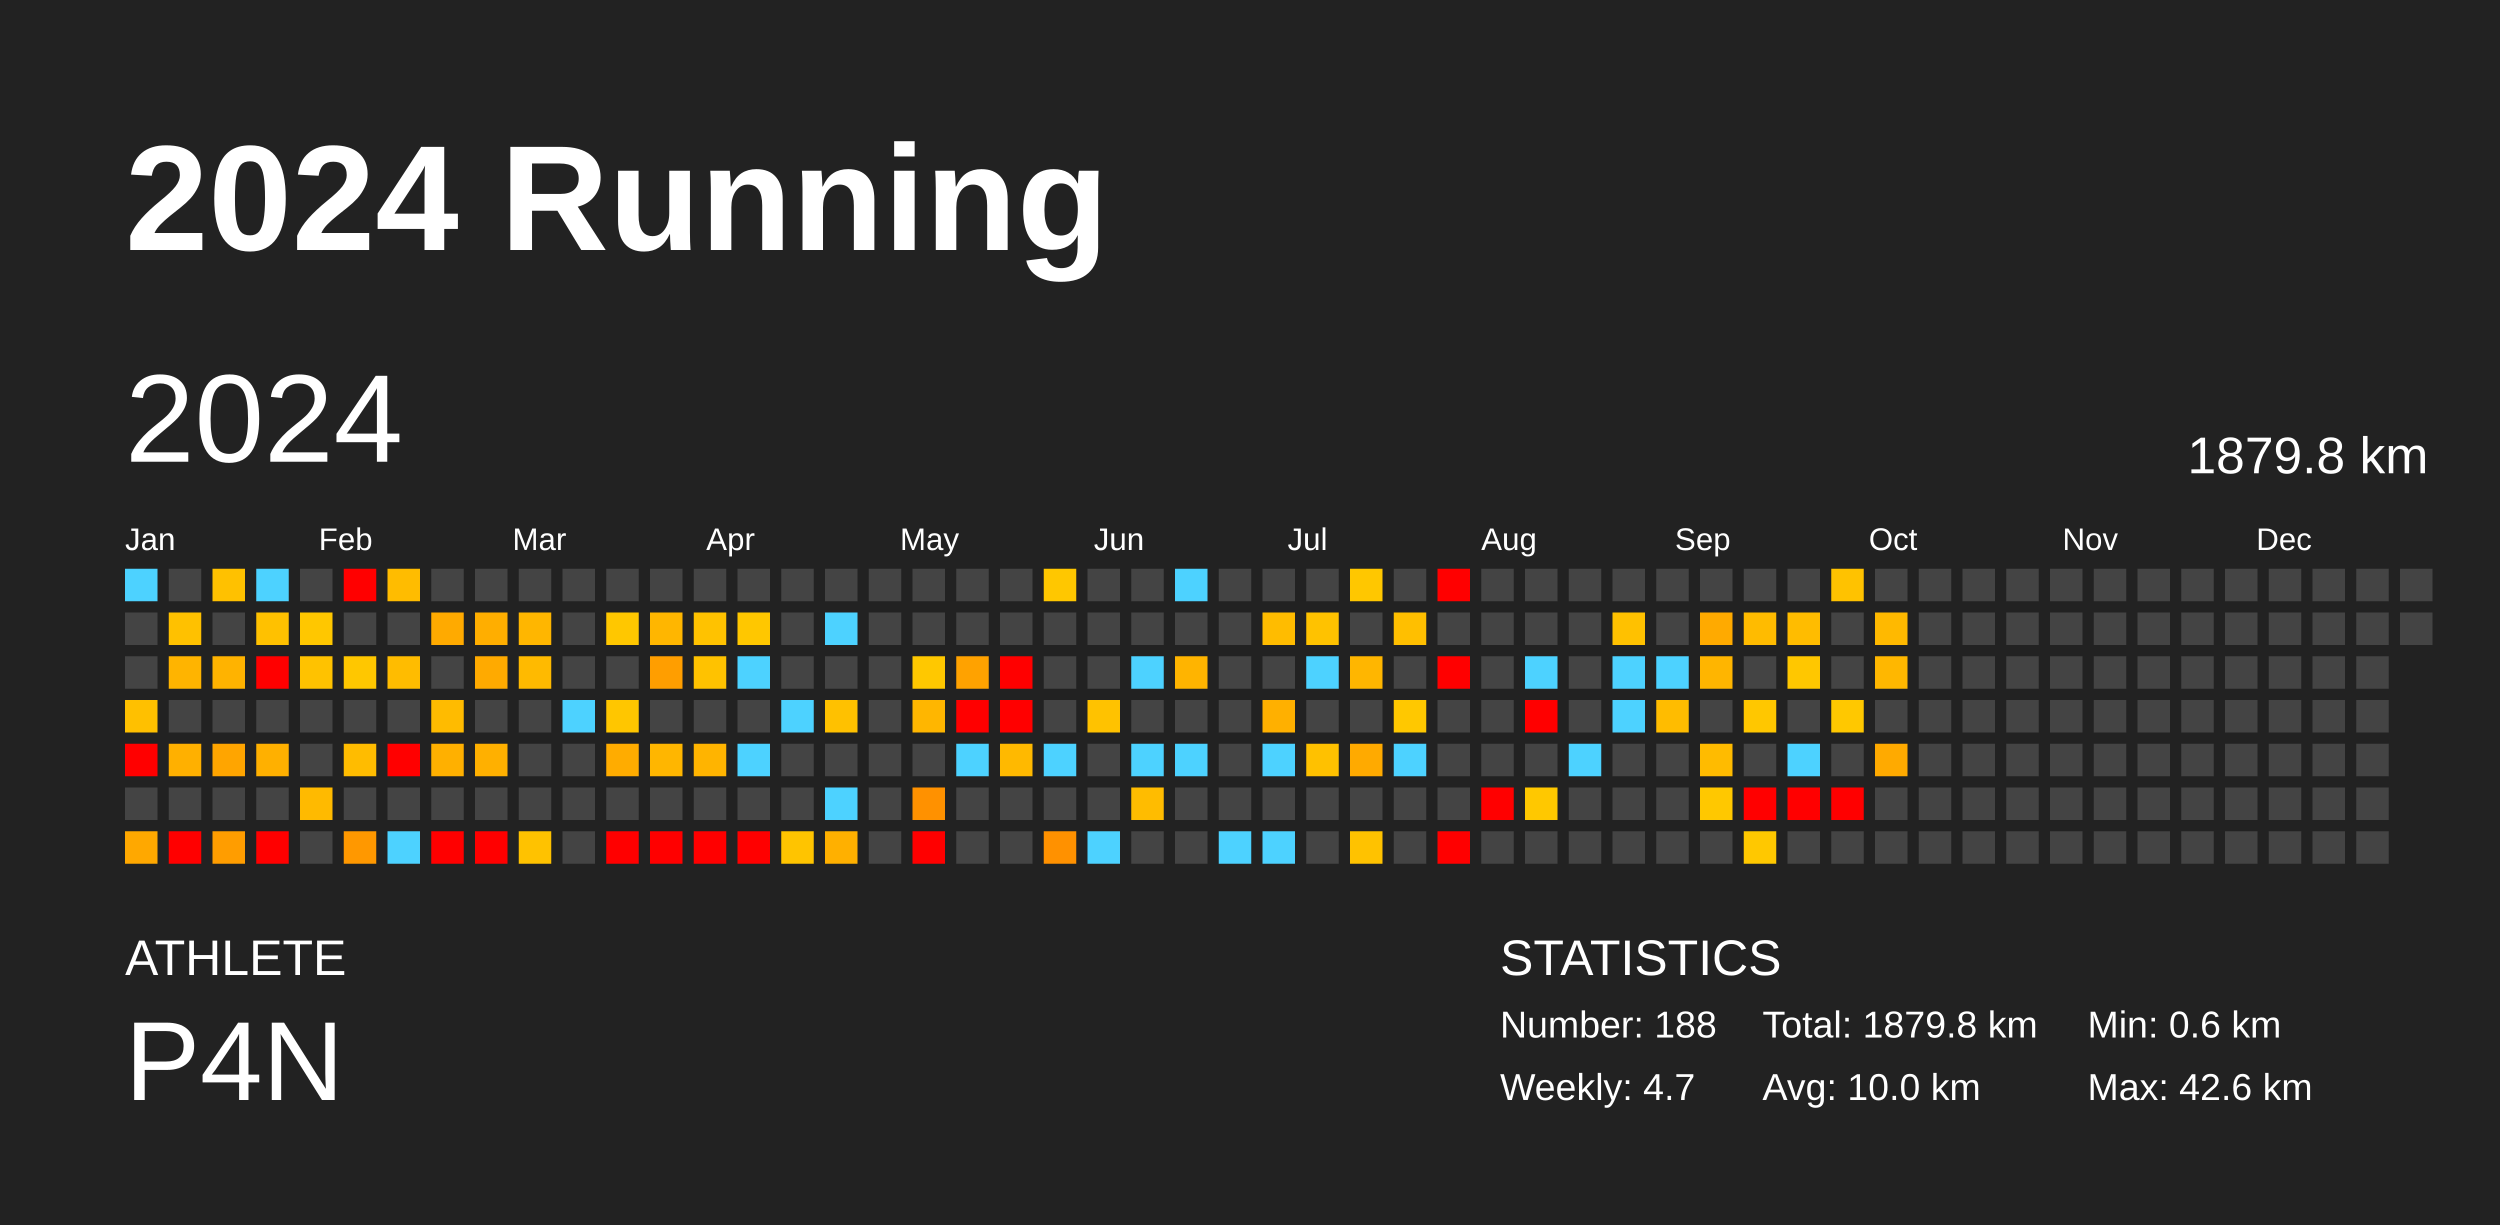
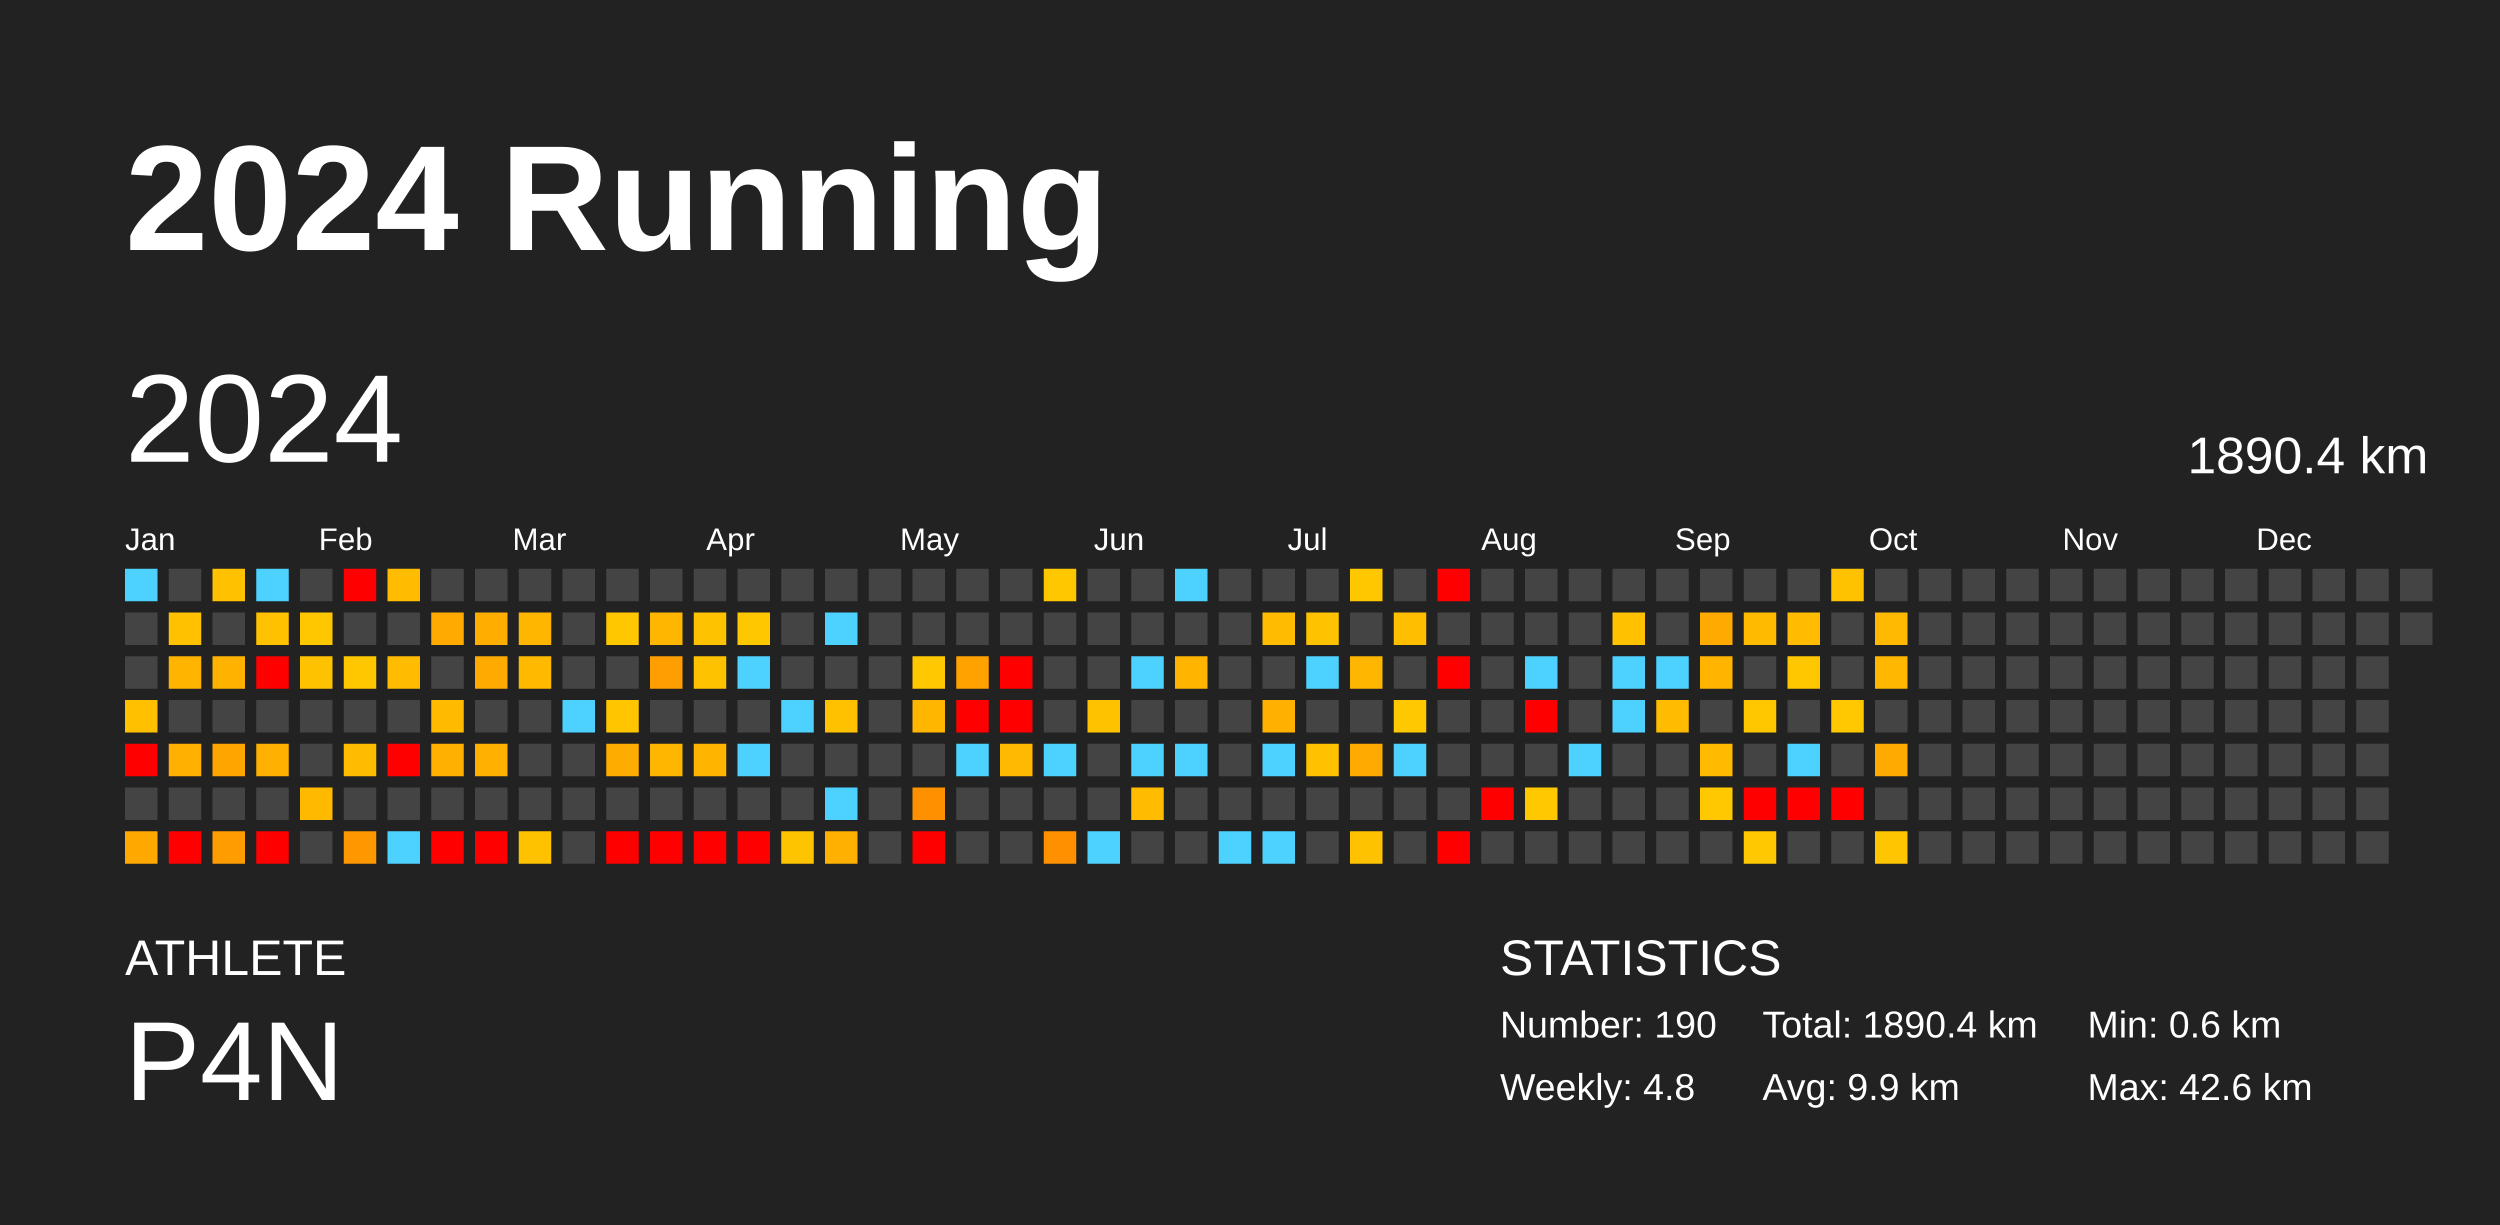
<svg xmlns="http://www.w3.org/2000/svg" baseProfile="full" height="98mm" version="1.1" viewBox="0,0,200,98" width="200mm">
  <defs />
  <rect fill="#222222" height="98" width="200" x="0" y="0" />
  <text fill="#FFFFFF" style="font-size:12px; font-family:Arial; font-weight:bold;" x="10" y="20">2024 Running</text>
  <text fill="#FFFFFF" style="font-size:4px; font-family:Arial" x="10" y="78">ATHLETE</text>
  <text fill="#FFFFFF" style="font-size:9px; font-family:Arial" x="10" y="88">P4N</text>
  <text fill="#FFFFFF" style="font-size:4px; font-family:Arial" x="120" y="78">STATISTICS</text>
-   <text fill="#FFFFFF" style="font-size:3px; font-family:Arial" x="120" y="83">Number: 188</text>
-   <text fill="#FFFFFF" style="font-size:3px; font-family:Arial" x="120" y="88">Weekly: 4.7</text>
-   <text fill="#FFFFFF" style="font-size:3px; font-family:Arial" x="141" y="83">Total: 1879.8 km</text>
-   <text fill="#FFFFFF" style="font-size:3px; font-family:Arial" x="141" y="88">Avg: 10.0 km</text>
+   <text fill="#FFFFFF" style="font-size:3px; font-family:Arial" x="120" y="83">Number: 190</text>
+   <text fill="#FFFFFF" style="font-size:3px; font-family:Arial" x="120" y="88">Weekly: 4.8</text>
+   <text fill="#FFFFFF" style="font-size:3px; font-family:Arial" x="141" y="83">Total: 1890.4 km</text>
+   <text fill="#FFFFFF" style="font-size:3px; font-family:Arial" x="141" y="88">Avg: 9.9 km</text>
  <text fill="#FFFFFF" style="font-size:3px; font-family:Arial" x="167" y="83">Min: 0.6 km</text>
  <text fill="#FFFFFF" style="font-size:3px; font-family:Arial" x="167" y="88">Max: 42.6 km</text>
  <text dominant-baseline="hanging" fill="#FFFFFF" style="font-size:10.0px; font-family:Arial;" x="10" y="30">2024</text>
-   <text dominant-baseline="hanging" fill="#FFFFFF" style="font-size:4.125px; font-family:Arial;" x="175" y="35">1879.8 km</text>
+   <text dominant-baseline="hanging" fill="#FFFFFF" style="font-size:4.125px; font-family:Arial;" x="175" y="35">1890.4 km</text>
  <text fill="#FFFFFF" style="font-size:2.5px; font-family:Arial" x="10.0" y="44">Jan</text>
  <text fill="#FFFFFF" style="font-size:2.5px; font-family:Arial" x="25.5" y="44">Feb</text>
  <text fill="#FFFFFF" style="font-size:2.5px; font-family:Arial" x="41.0" y="44">Mar</text>
  <text fill="#FFFFFF" style="font-size:2.5px; font-family:Arial" x="56.5" y="44">Apr</text>
  <text fill="#FFFFFF" style="font-size:2.5px; font-family:Arial" x="72.0" y="44">May</text>
  <text fill="#FFFFFF" style="font-size:2.5px; font-family:Arial" x="87.5" y="44">Jun</text>
  <text fill="#FFFFFF" style="font-size:2.5px; font-family:Arial" x="103.0" y="44">Jul</text>
  <text fill="#FFFFFF" style="font-size:2.5px; font-family:Arial" x="118.5" y="44">Aug</text>
  <text fill="#FFFFFF" style="font-size:2.5px; font-family:Arial" x="134.0" y="44">Sep</text>
  <text fill="#FFFFFF" style="font-size:2.5px; font-family:Arial" x="149.5" y="44">Oct</text>
  <text fill="#FFFFFF" style="font-size:2.5px; font-family:Arial" x="165.0" y="44">Nov</text>
  <text fill="#FFFFFF" style="font-size:2.5px; font-family:Arial" x="180.5" y="44">Dec</text>
  <rect fill="#4dd2ff" height="2.6" width="2.6" x="10.0" y="45.5" />
  <rect fill="#444444" height="2.6" width="2.6" x="10.0" y="49.0" />
  <rect fill="#444444" height="2.6" width="2.6" x="10.0" y="52.5" />
  <rect fill="#ffc000" height="2.6" width="2.6" x="10.0" y="56.0" />
  <rect fill="red" height="2.6" width="2.6" x="10.0" y="59.5" />
  <rect fill="#444444" height="2.6" width="2.6" x="10.0" y="63.0" />
  <rect fill="#ffa800" height="2.6" width="2.6" x="10.0" y="66.5" />
  <rect fill="#444444" height="2.6" width="2.6" x="13.5" y="45.5" />
  <rect fill="#ffc100" height="2.6" width="2.6" x="13.5" y="49.0" />
  <rect fill="#ffb400" height="2.6" width="2.6" x="13.5" y="52.5" />
  <rect fill="#444444" height="2.6" width="2.6" x="13.5" y="56.0" />
  <rect fill="#ffb000" height="2.6" width="2.6" x="13.5" y="59.5" />
  <rect fill="#444444" height="2.6" width="2.6" x="13.5" y="63.0" />
  <rect fill="red" height="2.6" width="2.6" x="13.5" y="66.5" />
  <rect fill="#ffc100" height="2.6" width="2.6" x="17.0" y="45.5" />
  <rect fill="#444444" height="2.6" width="2.6" x="17.0" y="49.0" />
  <rect fill="#ffb300" height="2.6" width="2.6" x="17.0" y="52.5" />
  <rect fill="#444444" height="2.6" width="2.6" x="17.0" y="56.0" />
  <rect fill="#ffa500" height="2.6" width="2.6" x="17.0" y="59.5" />
  <rect fill="#444444" height="2.6" width="2.6" x="17.0" y="63.0" />
  <rect fill="#ff9d00" height="2.6" width="2.6" x="17.0" y="66.5" />
  <rect fill="#4dd2ff" height="2.6" width="2.6" x="20.5" y="45.5" />
  <rect fill="#ffc100" height="2.6" width="2.6" x="20.5" y="49.0" />
  <rect fill="red" height="2.6" width="2.6" x="20.5" y="52.5" />
  <rect fill="#444444" height="2.6" width="2.6" x="20.5" y="56.0" />
  <rect fill="#ffb000" height="2.6" width="2.6" x="20.5" y="59.5" />
  <rect fill="#444444" height="2.6" width="2.6" x="20.5" y="63.0" />
  <rect fill="red" height="2.6" width="2.6" x="20.5" y="66.5" />
  <rect fill="#444444" height="2.6" width="2.6" x="24.0" y="45.5" />
  <rect fill="#ffc700" height="2.6" width="2.6" x="24.0" y="49.0" />
  <rect fill="#ffc200" height="2.6" width="2.6" x="24.0" y="52.5" />
  <rect fill="#444444" height="2.6" width="2.6" x="24.0" y="56.0" />
  <rect fill="#444444" height="2.6" width="2.6" x="24.0" y="59.5" />
  <rect fill="#ffba00" height="2.6" width="2.6" x="24.0" y="63.0" />
  <rect fill="#444444" height="2.6" width="2.6" x="24.0" y="66.5" />
  <rect fill="red" height="2.6" width="2.6" x="27.5" y="45.5" />
  <rect fill="#444444" height="2.6" width="2.6" x="27.5" y="49.0" />
  <rect fill="#ffc700" height="2.6" width="2.6" x="27.5" y="52.5" />
  <rect fill="#444444" height="2.6" width="2.6" x="27.5" y="56.0" />
  <rect fill="#ffbc00" height="2.6" width="2.6" x="27.5" y="59.5" />
  <rect fill="#444444" height="2.6" width="2.6" x="27.5" y="63.0" />
  <rect fill="#ff9800" height="2.6" width="2.6" x="27.5" y="66.5" />
  <rect fill="#ffbc00" height="2.6" width="2.6" x="31.0" y="45.5" />
  <rect fill="#444444" height="2.6" width="2.6" x="31.0" y="49.0" />
  <rect fill="#ffbc00" height="2.6" width="2.6" x="31.0" y="52.5" />
  <rect fill="#444444" height="2.6" width="2.6" x="31.0" y="56.0" />
  <rect fill="red" height="2.6" width="2.6" x="31.0" y="59.5" />
  <rect fill="#444444" height="2.6" width="2.6" x="31.0" y="63.0" />
  <rect fill="#4dd2ff" height="2.6" width="2.6" x="31.0" y="66.5" />
  <rect fill="#444444" height="2.6" width="2.6" x="34.5" y="45.5" />
  <rect fill="#ffaa00" height="2.6" width="2.6" x="34.5" y="49.0" />
  <rect fill="#444444" height="2.6" width="2.6" x="34.5" y="52.5" />
  <rect fill="#ffbb00" height="2.6" width="2.6" x="34.5" y="56.0" />
  <rect fill="#ffb000" height="2.6" width="2.6" x="34.5" y="59.5" />
  <rect fill="#444444" height="2.6" width="2.6" x="34.5" y="63.0" />
  <rect fill="red" height="2.6" width="2.6" x="34.5" y="66.5" />
  <rect fill="#444444" height="2.6" width="2.6" x="38.0" y="45.5" />
  <rect fill="#ffae00" height="2.6" width="2.6" x="38.0" y="49.0" />
  <rect fill="#ffaa00" height="2.6" width="2.6" x="38.0" y="52.5" />
  <rect fill="#444444" height="2.6" width="2.6" x="38.0" y="56.0" />
  <rect fill="#ffb000" height="2.6" width="2.6" x="38.0" y="59.5" />
  <rect fill="#444444" height="2.6" width="2.6" x="38.0" y="63.0" />
  <rect fill="red" height="2.6" width="2.6" x="38.0" y="66.5" />
  <rect fill="#444444" height="2.6" width="2.6" x="41.5" y="45.5" />
  <rect fill="#ffb600" height="2.6" width="2.6" x="41.5" y="49.0" />
  <rect fill="#ffba00" height="2.6" width="2.6" x="41.5" y="52.5" />
  <rect fill="#444444" height="2.6" width="2.6" x="41.5" y="56.0" />
  <rect fill="#444444" height="2.6" width="2.6" x="41.5" y="59.5" />
  <rect fill="#444444" height="2.6" width="2.6" x="41.5" y="63.0" />
  <rect fill="#ffc200" height="2.6" width="2.6" x="41.5" y="66.5" />
  <rect fill="#444444" height="2.6" width="2.6" x="45.0" y="45.5" />
  <rect fill="#444444" height="2.6" width="2.6" x="45.0" y="49.0" />
  <rect fill="#444444" height="2.6" width="2.6" x="45.0" y="52.5" />
  <rect fill="#4dd2ff" height="2.6" width="2.6" x="45.0" y="56.0" />
  <rect fill="#444444" height="2.6" width="2.6" x="45.0" y="59.5" />
  <rect fill="#444444" height="2.6" width="2.6" x="45.0" y="63.0" />
  <rect fill="#444444" height="2.6" width="2.6" x="45.0" y="66.5" />
  <rect fill="#444444" height="2.6" width="2.6" x="48.5" y="45.5" />
  <rect fill="#ffc700" height="2.6" width="2.6" x="48.5" y="49.0" />
  <rect fill="#444444" height="2.6" width="2.6" x="48.5" y="52.5" />
  <rect fill="#ffc600" height="2.6" width="2.6" x="48.5" y="56.0" />
  <rect fill="#ffac00" height="2.6" width="2.6" x="48.5" y="59.5" />
  <rect fill="#444444" height="2.6" width="2.6" x="48.5" y="63.0" />
  <rect fill="red" height="2.6" width="2.6" x="48.5" y="66.5" />
  <rect fill="#444444" height="2.6" width="2.6" x="52.0" y="45.5" />
  <rect fill="#ffb600" height="2.6" width="2.6" x="52.0" y="49.0" />
  <rect fill="#ff9e00" height="2.6" width="2.6" x="52.0" y="52.5" />
  <rect fill="#444444" height="2.6" width="2.6" x="52.0" y="56.0" />
  <rect fill="#ffb600" height="2.6" width="2.6" x="52.0" y="59.5" />
  <rect fill="#444444" height="2.6" width="2.6" x="52.0" y="63.0" />
  <rect fill="red" height="2.6" width="2.6" x="52.0" y="66.5" />
  <rect fill="#444444" height="2.6" width="2.6" x="55.5" y="45.5" />
  <rect fill="#ffc200" height="2.6" width="2.6" x="55.5" y="49.0" />
  <rect fill="#ffc200" height="2.6" width="2.6" x="55.5" y="52.5" />
  <rect fill="#444444" height="2.6" width="2.6" x="55.5" y="56.0" />
  <rect fill="#ffb400" height="2.6" width="2.6" x="55.5" y="59.5" />
  <rect fill="#444444" height="2.6" width="2.6" x="55.5" y="63.0" />
  <rect fill="red" height="2.6" width="2.6" x="55.5" y="66.5" />
  <rect fill="#444444" height="2.6" width="2.6" x="59.0" y="45.5" />
  <rect fill="#ffc700" height="2.6" width="2.6" x="59.0" y="49.0" />
  <rect fill="#4dd2ff" height="2.6" width="2.6" x="59.0" y="52.5" />
  <rect fill="#444444" height="2.6" width="2.6" x="59.0" y="56.0" />
  <rect fill="#4dd2ff" height="2.6" width="2.6" x="59.0" y="59.5" />
  <rect fill="#444444" height="2.6" width="2.6" x="59.0" y="63.0" />
  <rect fill="red" height="2.6" width="2.6" x="59.0" y="66.5" />
  <rect fill="#444444" height="2.6" width="2.6" x="62.5" y="45.5" />
  <rect fill="#444444" height="2.6" width="2.6" x="62.5" y="49.0" />
  <rect fill="#444444" height="2.6" width="2.6" x="62.5" y="52.5" />
  <rect fill="#4dd2ff" height="2.6" width="2.6" x="62.5" y="56.0" />
  <rect fill="#444444" height="2.6" width="2.6" x="62.5" y="59.5" />
  <rect fill="#444444" height="2.6" width="2.6" x="62.5" y="63.0" />
  <rect fill="#ffc400" height="2.6" width="2.6" x="62.5" y="66.5" />
  <rect fill="#444444" height="2.6" width="2.6" x="66.0" y="45.5" />
  <rect fill="#4dd2ff" height="2.6" width="2.6" x="66.0" y="49.0" />
  <rect fill="#444444" height="2.6" width="2.6" x="66.0" y="52.5" />
  <rect fill="#ffc100" height="2.6" width="2.6" x="66.0" y="56.0" />
  <rect fill="#444444" height="2.6" width="2.6" x="66.0" y="59.5" />
  <rect fill="#4dd2ff" height="2.6" width="2.6" x="66.0" y="63.0" />
  <rect fill="#ffb000" height="2.6" width="2.6" x="66.0" y="66.5" />
  <rect fill="#444444" height="2.6" width="2.6" x="69.5" y="45.5" />
  <rect fill="#444444" height="2.6" width="2.6" x="69.5" y="49.0" />
  <rect fill="#444444" height="2.6" width="2.6" x="69.5" y="52.5" />
  <rect fill="#444444" height="2.6" width="2.6" x="69.5" y="56.0" />
  <rect fill="#444444" height="2.6" width="2.6" x="69.5" y="59.5" />
  <rect fill="#444444" height="2.6" width="2.6" x="69.5" y="63.0" />
  <rect fill="#444444" height="2.6" width="2.6" x="69.5" y="66.5" />
  <rect fill="#444444" height="2.6" width="2.6" x="73.0" y="45.5" />
  <rect fill="#444444" height="2.6" width="2.6" x="73.0" y="49.0" />
  <rect fill="#ffc800" height="2.6" width="2.6" x="73.0" y="52.5" />
  <rect fill="#ffb600" height="2.6" width="2.6" x="73.0" y="56.0" />
  <rect fill="#444444" height="2.6" width="2.6" x="73.0" y="59.5" />
  <rect fill="#ff9100" height="2.6" width="2.6" x="73.0" y="63.0" />
  <rect fill="red" height="2.6" width="2.6" x="73.0" y="66.5" />
  <rect fill="#444444" height="2.6" width="2.6" x="76.5" y="45.5" />
  <rect fill="#444444" height="2.6" width="2.6" x="76.5" y="49.0" />
  <rect fill="#ffa200" height="2.6" width="2.6" x="76.5" y="52.5" />
  <rect fill="red" height="2.6" width="2.6" x="76.5" y="56.0" />
  <rect fill="#4dd2ff" height="2.6" width="2.6" x="76.5" y="59.5" />
  <rect fill="#444444" height="2.6" width="2.6" x="76.5" y="63.0" />
  <rect fill="#444444" height="2.6" width="2.6" x="76.5" y="66.5" />
  <rect fill="#444444" height="2.6" width="2.6" x="80.0" y="45.5" />
  <rect fill="#444444" height="2.6" width="2.6" x="80.0" y="49.0" />
  <rect fill="red" height="2.6" width="2.6" x="80.0" y="52.5" />
  <rect fill="red" height="2.6" width="2.6" x="80.0" y="56.0" />
  <rect fill="#ffb900" height="2.6" width="2.6" x="80.0" y="59.5" />
  <rect fill="#444444" height="2.6" width="2.6" x="80.0" y="63.0" />
  <rect fill="#444444" height="2.6" width="2.6" x="80.0" y="66.5" />
  <rect fill="#ffc700" height="2.6" width="2.6" x="83.5" y="45.5" />
  <rect fill="#444444" height="2.6" width="2.6" x="83.5" y="49.0" />
  <rect fill="#444444" height="2.6" width="2.6" x="83.5" y="52.5" />
  <rect fill="#444444" height="2.6" width="2.6" x="83.5" y="56.0" />
  <rect fill="#4dd2ff" height="2.6" width="2.6" x="83.5" y="59.5" />
  <rect fill="#444444" height="2.6" width="2.6" x="83.5" y="63.0" />
  <rect fill="#ff9100" height="2.6" width="2.6" x="83.5" y="66.5" />
  <rect fill="#444444" height="2.6" width="2.6" x="87.0" y="45.5" />
  <rect fill="#444444" height="2.6" width="2.6" x="87.0" y="49.0" />
  <rect fill="#444444" height="2.6" width="2.6" x="87.0" y="52.5" />
  <rect fill="#ffc200" height="2.6" width="2.6" x="87.0" y="56.0" />
  <rect fill="#444444" height="2.6" width="2.6" x="87.0" y="59.5" />
  <rect fill="#444444" height="2.6" width="2.6" x="87.0" y="63.0" />
  <rect fill="#4dd2ff" height="2.6" width="2.6" x="87.0" y="66.5" />
  <rect fill="#444444" height="2.6" width="2.6" x="90.5" y="45.5" />
  <rect fill="#444444" height="2.6" width="2.6" x="90.5" y="49.0" />
  <rect fill="#4dd2ff" height="2.6" width="2.6" x="90.5" y="52.5" />
  <rect fill="#444444" height="2.6" width="2.6" x="90.5" y="56.0" />
  <rect fill="#4dd2ff" height="2.6" width="2.6" x="90.5" y="59.5" />
  <rect fill="#ffbc00" height="2.6" width="2.6" x="90.5" y="63.0" />
  <rect fill="#444444" height="2.6" width="2.6" x="90.5" y="66.5" />
  <rect fill="#4dd2ff" height="2.6" width="2.6" x="94.0" y="45.5" />
  <rect fill="#444444" height="2.6" width="2.6" x="94.0" y="49.0" />
  <rect fill="#ffb400" height="2.6" width="2.6" x="94.0" y="52.5" />
  <rect fill="#444444" height="2.6" width="2.6" x="94.0" y="56.0" />
  <rect fill="#4dd2ff" height="2.6" width="2.6" x="94.0" y="59.5" />
  <rect fill="#444444" height="2.6" width="2.6" x="94.0" y="63.0" />
  <rect fill="#444444" height="2.6" width="2.6" x="94.0" y="66.5" />
  <rect fill="#444444" height="2.6" width="2.6" x="97.5" y="45.5" />
  <rect fill="#444444" height="2.6" width="2.6" x="97.5" y="49.0" />
  <rect fill="#444444" height="2.6" width="2.6" x="97.5" y="52.5" />
  <rect fill="#444444" height="2.6" width="2.6" x="97.5" y="56.0" />
  <rect fill="#444444" height="2.6" width="2.6" x="97.5" y="59.5" />
  <rect fill="#444444" height="2.6" width="2.6" x="97.5" y="63.0" />
  <rect fill="#4dd2ff" height="2.6" width="2.6" x="97.5" y="66.5" />
  <rect fill="#444444" height="2.6" width="2.6" x="101.0" y="45.5" />
  <rect fill="#ffbc00" height="2.6" width="2.6" x="101.0" y="49.0" />
  <rect fill="#444444" height="2.6" width="2.6" x="101.0" y="52.5" />
  <rect fill="#ffb000" height="2.6" width="2.6" x="101.0" y="56.0" />
  <rect fill="#4dd2ff" height="2.6" width="2.6" x="101.0" y="59.5" />
  <rect fill="#444444" height="2.6" width="2.6" x="101.0" y="63.0" />
  <rect fill="#4dd2ff" height="2.6" width="2.6" x="101.0" y="66.5" />
  <rect fill="#444444" height="2.6" width="2.6" x="104.5" y="45.5" />
  <rect fill="#ffc200" height="2.6" width="2.6" x="104.5" y="49.0" />
  <rect fill="#4dd2ff" height="2.6" width="2.6" x="104.5" y="52.5" />
  <rect fill="#444444" height="2.6" width="2.6" x="104.5" y="56.0" />
  <rect fill="#ffc100" height="2.6" width="2.6" x="104.5" y="59.5" />
  <rect fill="#444444" height="2.6" width="2.6" x="104.5" y="63.0" />
  <rect fill="#444444" height="2.6" width="2.6" x="104.5" y="66.5" />
  <rect fill="#ffc700" height="2.6" width="2.6" x="108.0" y="45.5" />
  <rect fill="#444444" height="2.6" width="2.6" x="108.0" y="49.0" />
  <rect fill="#ffb600" height="2.6" width="2.6" x="108.0" y="52.5" />
  <rect fill="#444444" height="2.6" width="2.6" x="108.0" y="56.0" />
  <rect fill="#ffaa00" height="2.6" width="2.6" x="108.0" y="59.5" />
  <rect fill="#444444" height="2.6" width="2.6" x="108.0" y="63.0" />
  <rect fill="#ffc200" height="2.6" width="2.6" x="108.0" y="66.5" />
  <rect fill="#444444" height="2.6" width="2.6" x="111.5" y="45.5" />
  <rect fill="#ffbf00" height="2.6" width="2.6" x="111.5" y="49.0" />
  <rect fill="#444444" height="2.6" width="2.6" x="111.5" y="52.5" />
  <rect fill="#ffc800" height="2.6" width="2.6" x="111.5" y="56.0" />
  <rect fill="#4dd2ff" height="2.6" width="2.6" x="111.5" y="59.5" />
  <rect fill="#444444" height="2.6" width="2.6" x="111.5" y="63.0" />
  <rect fill="#444444" height="2.6" width="2.6" x="111.5" y="66.5" />
  <rect fill="red" height="2.6" width="2.6" x="115.0" y="45.5" />
  <rect fill="#444444" height="2.6" width="2.6" x="115.0" y="49.0" />
  <rect fill="red" height="2.6" width="2.6" x="115.0" y="52.5" />
  <rect fill="#444444" height="2.6" width="2.6" x="115.0" y="56.0" />
  <rect fill="#444444" height="2.6" width="2.6" x="115.0" y="59.5" />
  <rect fill="#444444" height="2.6" width="2.6" x="115.0" y="63.0" />
  <rect fill="red" height="2.6" width="2.6" x="115.0" y="66.5" />
  <rect fill="#444444" height="2.6" width="2.6" x="118.5" y="45.5" />
  <rect fill="#444444" height="2.6" width="2.6" x="118.5" y="49.0" />
  <rect fill="#444444" height="2.6" width="2.6" x="118.5" y="52.5" />
  <rect fill="#444444" height="2.6" width="2.6" x="118.5" y="56.0" />
  <rect fill="#444444" height="2.6" width="2.6" x="118.5" y="59.5" />
  <rect fill="red" height="2.6" width="2.6" x="118.5" y="63.0" />
  <rect fill="#444444" height="2.6" width="2.6" x="118.5" y="66.5" />
  <rect fill="#444444" height="2.6" width="2.6" x="122.0" y="45.5" />
  <rect fill="#444444" height="2.6" width="2.6" x="122.0" y="49.0" />
  <rect fill="#4dd2ff" height="2.6" width="2.6" x="122.0" y="52.5" />
  <rect fill="red" height="2.6" width="2.6" x="122.0" y="56.0" />
  <rect fill="#444444" height="2.6" width="2.6" x="122.0" y="59.5" />
  <rect fill="#ffc800" height="2.6" width="2.6" x="122.0" y="63.0" />
  <rect fill="#444444" height="2.6" width="2.6" x="122.0" y="66.5" />
  <rect fill="#444444" height="2.6" width="2.6" x="125.5" y="45.5" />
  <rect fill="#444444" height="2.6" width="2.6" x="125.5" y="49.0" />
  <rect fill="#444444" height="2.6" width="2.6" x="125.5" y="52.5" />
  <rect fill="#444444" height="2.6" width="2.6" x="125.5" y="56.0" />
  <rect fill="#4dd2ff" height="2.6" width="2.6" x="125.5" y="59.5" />
  <rect fill="#444444" height="2.6" width="2.6" x="125.5" y="63.0" />
  <rect fill="#444444" height="2.6" width="2.6" x="125.5" y="66.5" />
  <rect fill="#444444" height="2.6" width="2.6" x="129.0" y="45.5" />
  <rect fill="#ffc100" height="2.6" width="2.6" x="129.0" y="49.0" />
  <rect fill="#4dd2ff" height="2.6" width="2.6" x="129.0" y="52.5" />
  <rect fill="#4dd2ff" height="2.6" width="2.6" x="129.0" y="56.0" />
  <rect fill="#444444" height="2.6" width="2.6" x="129.0" y="59.5" />
  <rect fill="#444444" height="2.6" width="2.6" x="129.0" y="63.0" />
  <rect fill="#444444" height="2.6" width="2.6" x="129.0" y="66.5" />
  <rect fill="#444444" height="2.6" width="2.6" x="132.5" y="45.5" />
  <rect fill="#444444" height="2.6" width="2.6" x="132.5" y="49.0" />
  <rect fill="#4dd2ff" height="2.6" width="2.6" x="132.5" y="52.5" />
  <rect fill="#ffbc00" height="2.6" width="2.6" x="132.5" y="56.0" />
  <rect fill="#444444" height="2.6" width="2.6" x="132.5" y="59.5" />
  <rect fill="#444444" height="2.6" width="2.6" x="132.5" y="63.0" />
  <rect fill="#444444" height="2.6" width="2.6" x="132.5" y="66.5" />
  <rect fill="#444444" height="2.6" width="2.6" x="136.0" y="45.5" />
  <rect fill="#ffaa00" height="2.6" width="2.6" x="136.0" y="49.0" />
  <rect fill="#ffb500" height="2.6" width="2.6" x="136.0" y="52.5" />
  <rect fill="#444444" height="2.6" width="2.6" x="136.0" y="56.0" />
  <rect fill="#ffbb00" height="2.6" width="2.6" x="136.0" y="59.5" />
  <rect fill="#ffc800" height="2.6" width="2.6" x="136.0" y="63.0" />
  <rect fill="#444444" height="2.6" width="2.6" x="136.0" y="66.5" />
  <rect fill="#444444" height="2.6" width="2.6" x="139.5" y="45.5" />
  <rect fill="#ffbb00" height="2.6" width="2.6" x="139.5" y="49.0" />
  <rect fill="#444444" height="2.6" width="2.6" x="139.5" y="52.5" />
  <rect fill="#ffc700" height="2.6" width="2.6" x="139.5" y="56.0" />
  <rect fill="#444444" height="2.6" width="2.6" x="139.5" y="59.5" />
  <rect fill="red" height="2.6" width="2.6" x="139.5" y="63.0" />
  <rect fill="#ffc800" height="2.6" width="2.6" x="139.5" y="66.5" />
  <rect fill="#444444" height="2.6" width="2.6" x="143.0" y="45.5" />
  <rect fill="#ffbc00" height="2.6" width="2.6" x="143.0" y="49.0" />
  <rect fill="#ffc700" height="2.6" width="2.6" x="143.0" y="52.5" />
  <rect fill="#444444" height="2.6" width="2.6" x="143.0" y="56.0" />
  <rect fill="#4dd2ff" height="2.6" width="2.6" x="143.0" y="59.5" />
  <rect fill="red" height="2.6" width="2.6" x="143.0" y="63.0" />
  <rect fill="#444444" height="2.6" width="2.6" x="143.0" y="66.5" />
  <rect fill="#ffc200" height="2.6" width="2.6" x="146.5" y="45.5" />
  <rect fill="#444444" height="2.6" width="2.6" x="146.5" y="49.0" />
  <rect fill="#444444" height="2.6" width="2.6" x="146.5" y="52.5" />
  <rect fill="#ffc800" height="2.6" width="2.6" x="146.5" y="56.0" />
  <rect fill="#444444" height="2.6" width="2.6" x="146.5" y="59.5" />
  <rect fill="red" height="2.6" width="2.6" x="146.5" y="63.0" />
  <rect fill="#444444" height="2.6" width="2.6" x="146.5" y="66.5" />
  <rect fill="#444444" height="2.6" width="2.6" x="150.0" y="45.5" />
  <rect fill="#ffb900" height="2.6" width="2.6" x="150.0" y="49.0" />
  <rect fill="#ffb700" height="2.6" width="2.6" x="150.0" y="52.5" />
  <rect fill="#444444" height="2.6" width="2.6" x="150.0" y="56.0" />
  <rect fill="#ffaa00" height="2.6" width="2.6" x="150.0" y="59.5" />
  <rect fill="#444444" height="2.6" width="2.6" x="150.0" y="63.0" />
-   <rect fill="#444444" height="2.6" width="2.6" x="150.0" y="66.5" />
+   <rect fill="#ffc500" height="2.6" width="2.6" x="150.0" y="66.5" />
  <rect fill="#444444" height="2.6" width="2.6" x="153.5" y="45.5" />
  <rect fill="#444444" height="2.6" width="2.6" x="153.5" y="49.0" />
  <rect fill="#444444" height="2.6" width="2.6" x="153.5" y="52.5" />
  <rect fill="#444444" height="2.6" width="2.6" x="153.5" y="56.0" />
  <rect fill="#444444" height="2.6" width="2.6" x="153.5" y="59.5" />
  <rect fill="#444444" height="2.6" width="2.6" x="153.5" y="63.0" />
  <rect fill="#444444" height="2.6" width="2.6" x="153.5" y="66.5" />
  <rect fill="#444444" height="2.6" width="2.6" x="157.0" y="45.5" />
  <rect fill="#444444" height="2.6" width="2.6" x="157.0" y="49.0" />
  <rect fill="#444444" height="2.6" width="2.6" x="157.0" y="52.5" />
  <rect fill="#444444" height="2.6" width="2.6" x="157.0" y="56.0" />
  <rect fill="#444444" height="2.6" width="2.6" x="157.0" y="59.5" />
  <rect fill="#444444" height="2.6" width="2.6" x="157.0" y="63.0" />
  <rect fill="#444444" height="2.6" width="2.6" x="157.0" y="66.5" />
  <rect fill="#444444" height="2.6" width="2.6" x="160.5" y="45.5" />
  <rect fill="#444444" height="2.6" width="2.6" x="160.5" y="49.0" />
  <rect fill="#444444" height="2.6" width="2.6" x="160.5" y="52.5" />
  <rect fill="#444444" height="2.6" width="2.6" x="160.5" y="56.0" />
  <rect fill="#444444" height="2.6" width="2.6" x="160.5" y="59.5" />
  <rect fill="#444444" height="2.6" width="2.6" x="160.5" y="63.0" />
  <rect fill="#444444" height="2.6" width="2.6" x="160.5" y="66.5" />
  <rect fill="#444444" height="2.6" width="2.6" x="164.0" y="45.5" />
  <rect fill="#444444" height="2.6" width="2.6" x="164.0" y="49.0" />
  <rect fill="#444444" height="2.6" width="2.6" x="164.0" y="52.5" />
  <rect fill="#444444" height="2.6" width="2.6" x="164.0" y="56.0" />
  <rect fill="#444444" height="2.6" width="2.6" x="164.0" y="59.5" />
  <rect fill="#444444" height="2.6" width="2.6" x="164.0" y="63.0" />
  <rect fill="#444444" height="2.6" width="2.6" x="164.0" y="66.5" />
  <rect fill="#444444" height="2.6" width="2.6" x="167.5" y="45.5" />
  <rect fill="#444444" height="2.6" width="2.6" x="167.5" y="49.0" />
  <rect fill="#444444" height="2.6" width="2.6" x="167.5" y="52.5" />
  <rect fill="#444444" height="2.6" width="2.6" x="167.5" y="56.0" />
  <rect fill="#444444" height="2.6" width="2.6" x="167.5" y="59.5" />
  <rect fill="#444444" height="2.6" width="2.6" x="167.5" y="63.0" />
  <rect fill="#444444" height="2.6" width="2.6" x="167.5" y="66.5" />
  <rect fill="#444444" height="2.6" width="2.6" x="171.0" y="45.5" />
  <rect fill="#444444" height="2.6" width="2.6" x="171.0" y="49.0" />
  <rect fill="#444444" height="2.6" width="2.6" x="171.0" y="52.5" />
  <rect fill="#444444" height="2.6" width="2.6" x="171.0" y="56.0" />
  <rect fill="#444444" height="2.6" width="2.6" x="171.0" y="59.5" />
  <rect fill="#444444" height="2.6" width="2.6" x="171.0" y="63.0" />
  <rect fill="#444444" height="2.6" width="2.6" x="171.0" y="66.5" />
  <rect fill="#444444" height="2.6" width="2.6" x="174.5" y="45.5" />
  <rect fill="#444444" height="2.6" width="2.6" x="174.5" y="49.0" />
  <rect fill="#444444" height="2.6" width="2.6" x="174.5" y="52.5" />
  <rect fill="#444444" height="2.6" width="2.6" x="174.5" y="56.0" />
  <rect fill="#444444" height="2.6" width="2.6" x="174.5" y="59.5" />
  <rect fill="#444444" height="2.6" width="2.6" x="174.5" y="63.0" />
  <rect fill="#444444" height="2.6" width="2.6" x="174.5" y="66.5" />
  <rect fill="#444444" height="2.6" width="2.6" x="178.0" y="45.5" />
  <rect fill="#444444" height="2.6" width="2.6" x="178.0" y="49.0" />
  <rect fill="#444444" height="2.6" width="2.6" x="178.0" y="52.5" />
  <rect fill="#444444" height="2.6" width="2.6" x="178.0" y="56.0" />
  <rect fill="#444444" height="2.6" width="2.6" x="178.0" y="59.5" />
  <rect fill="#444444" height="2.6" width="2.6" x="178.0" y="63.0" />
  <rect fill="#444444" height="2.6" width="2.6" x="178.0" y="66.5" />
  <rect fill="#444444" height="2.6" width="2.6" x="181.5" y="45.5" />
  <rect fill="#444444" height="2.6" width="2.6" x="181.5" y="49.0" />
  <rect fill="#444444" height="2.6" width="2.6" x="181.5" y="52.5" />
  <rect fill="#444444" height="2.6" width="2.6" x="181.5" y="56.0" />
  <rect fill="#444444" height="2.6" width="2.6" x="181.5" y="59.5" />
  <rect fill="#444444" height="2.6" width="2.6" x="181.5" y="63.0" />
  <rect fill="#444444" height="2.6" width="2.6" x="181.5" y="66.5" />
  <rect fill="#444444" height="2.6" width="2.6" x="185.0" y="45.5" />
  <rect fill="#444444" height="2.6" width="2.6" x="185.0" y="49.0" />
  <rect fill="#444444" height="2.6" width="2.6" x="185.0" y="52.5" />
  <rect fill="#444444" height="2.6" width="2.6" x="185.0" y="56.0" />
  <rect fill="#444444" height="2.6" width="2.6" x="185.0" y="59.5" />
  <rect fill="#444444" height="2.6" width="2.6" x="185.0" y="63.0" />
  <rect fill="#444444" height="2.6" width="2.6" x="185.0" y="66.5" />
  <rect fill="#444444" height="2.6" width="2.6" x="188.5" y="45.5" />
  <rect fill="#444444" height="2.6" width="2.6" x="188.5" y="49.0" />
  <rect fill="#444444" height="2.6" width="2.6" x="188.5" y="52.5" />
  <rect fill="#444444" height="2.6" width="2.6" x="188.5" y="56.0" />
  <rect fill="#444444" height="2.6" width="2.6" x="188.5" y="59.5" />
  <rect fill="#444444" height="2.6" width="2.6" x="188.5" y="63.0" />
  <rect fill="#444444" height="2.6" width="2.6" x="188.5" y="66.5" />
  <rect fill="#444444" height="2.6" width="2.6" x="192.0" y="45.5" />
  <rect fill="#444444" height="2.6" width="2.6" x="192.0" y="49.0" />
</svg>
